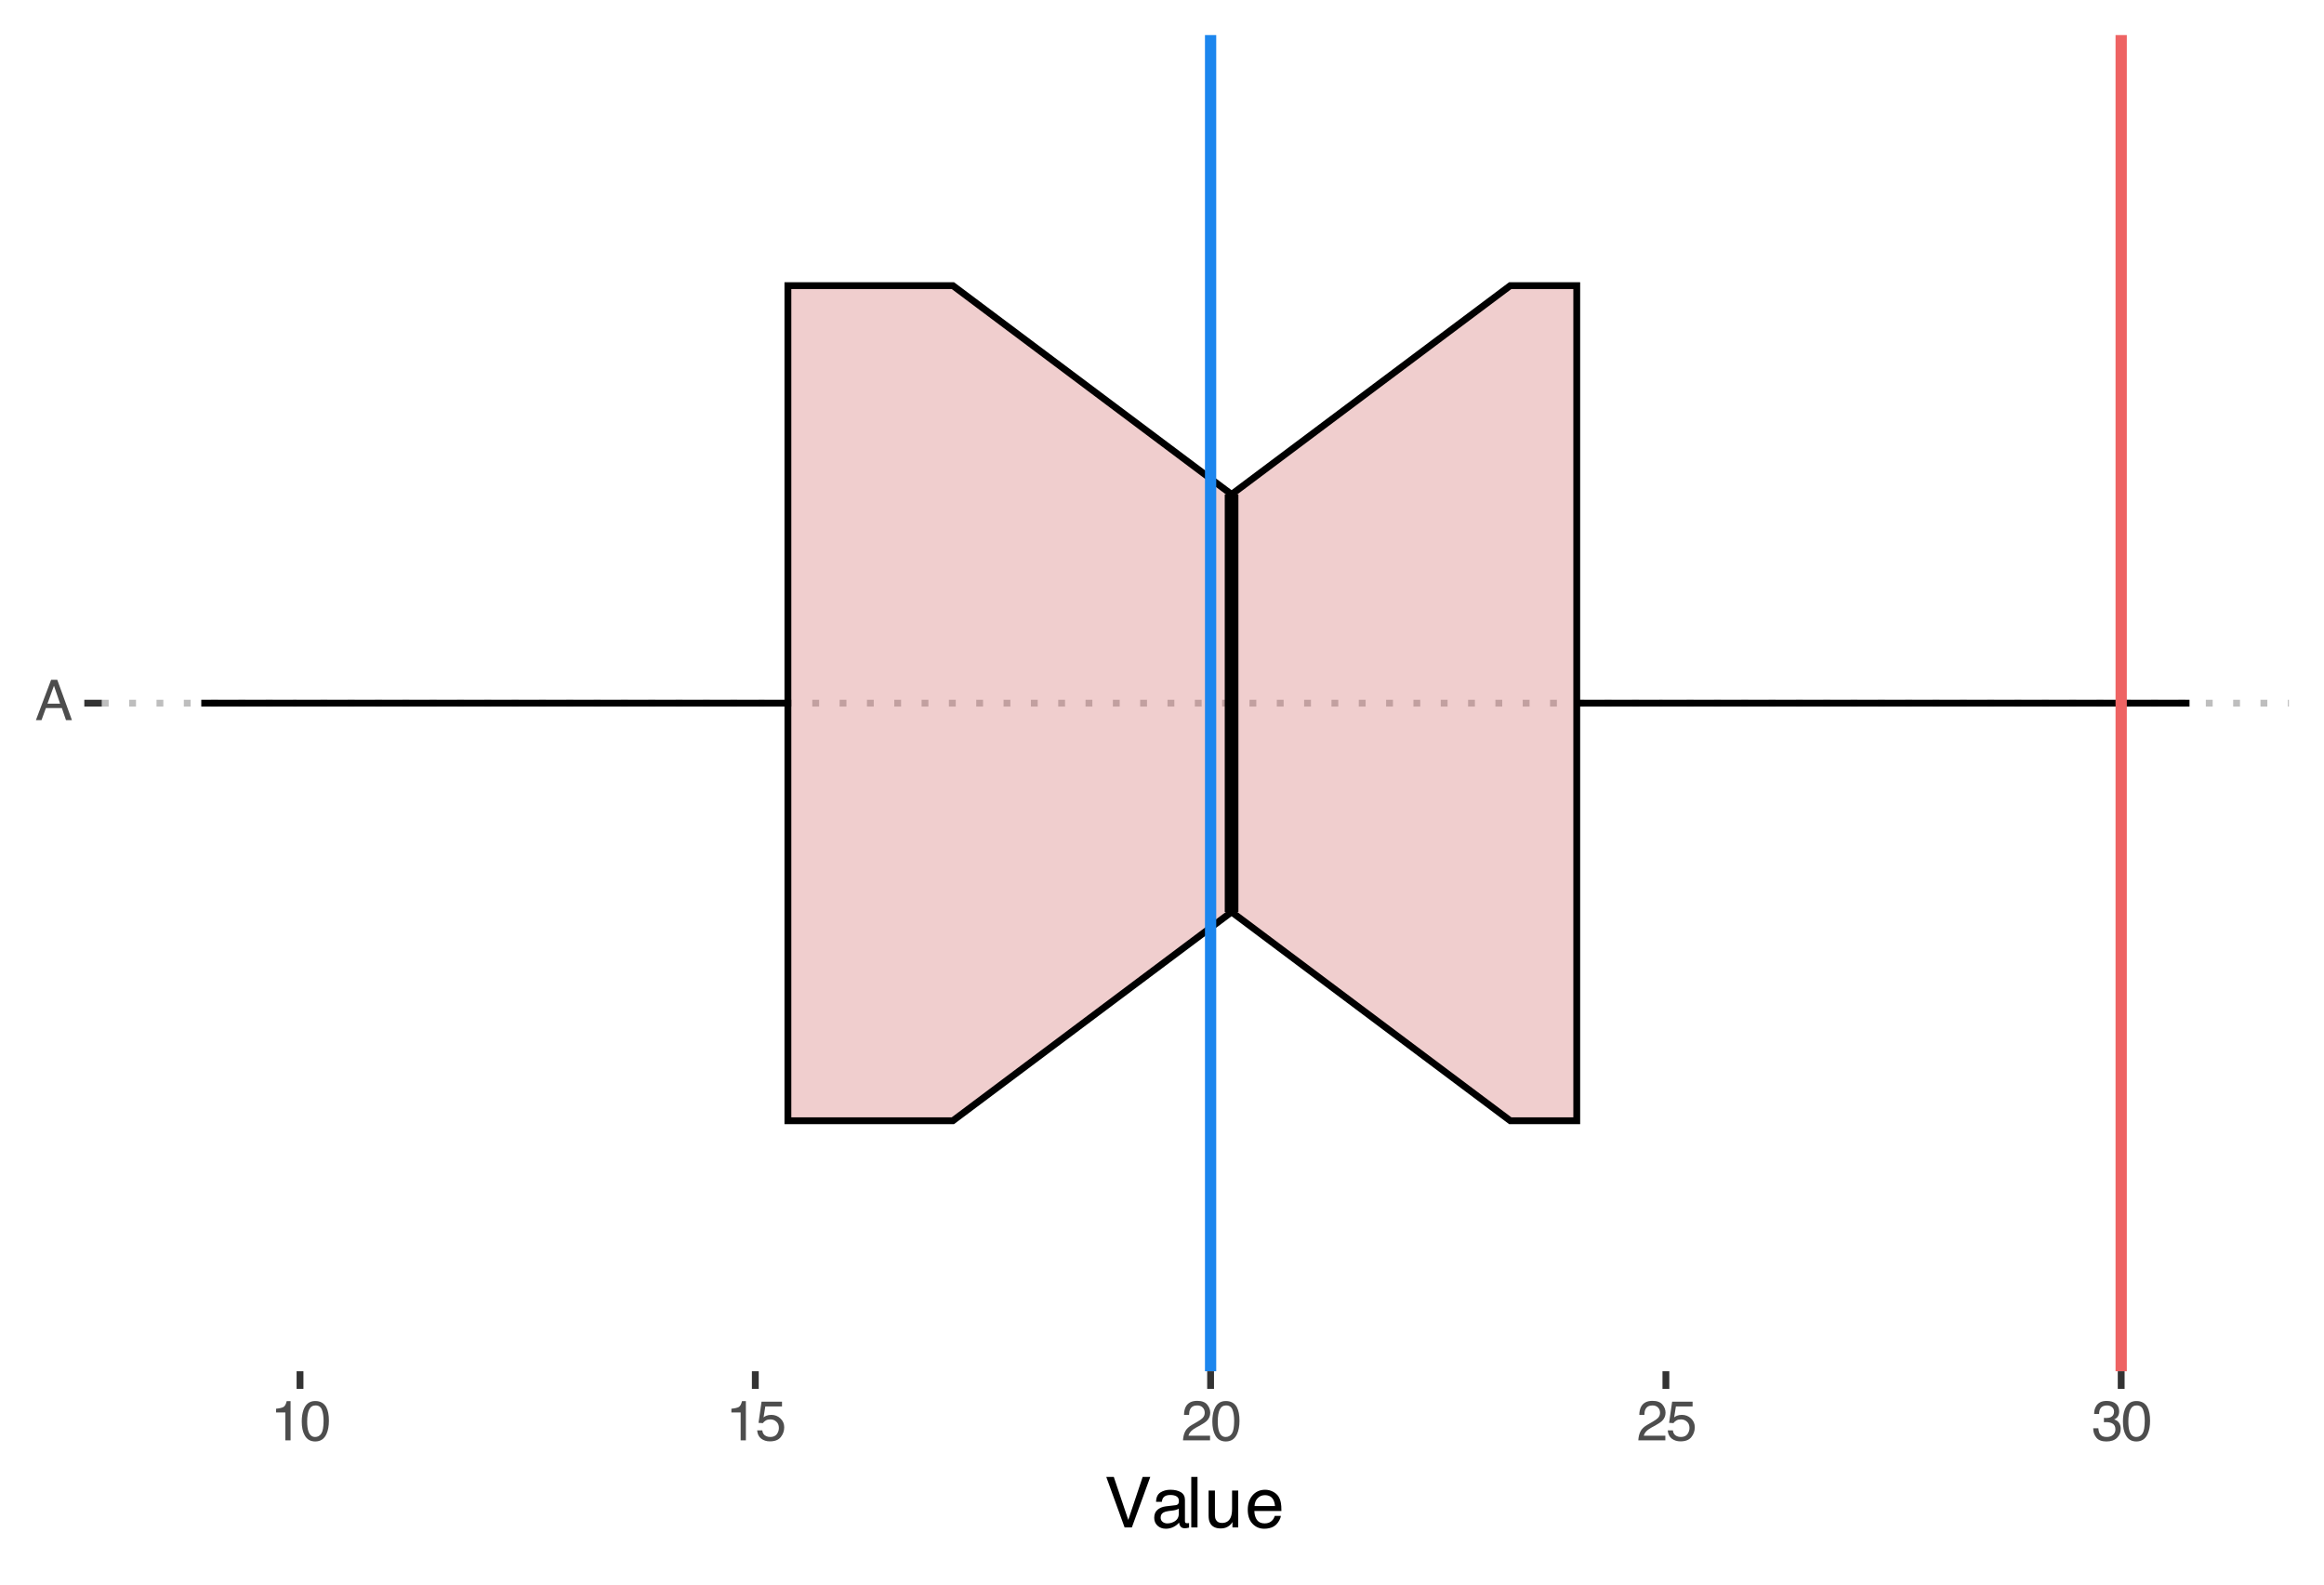
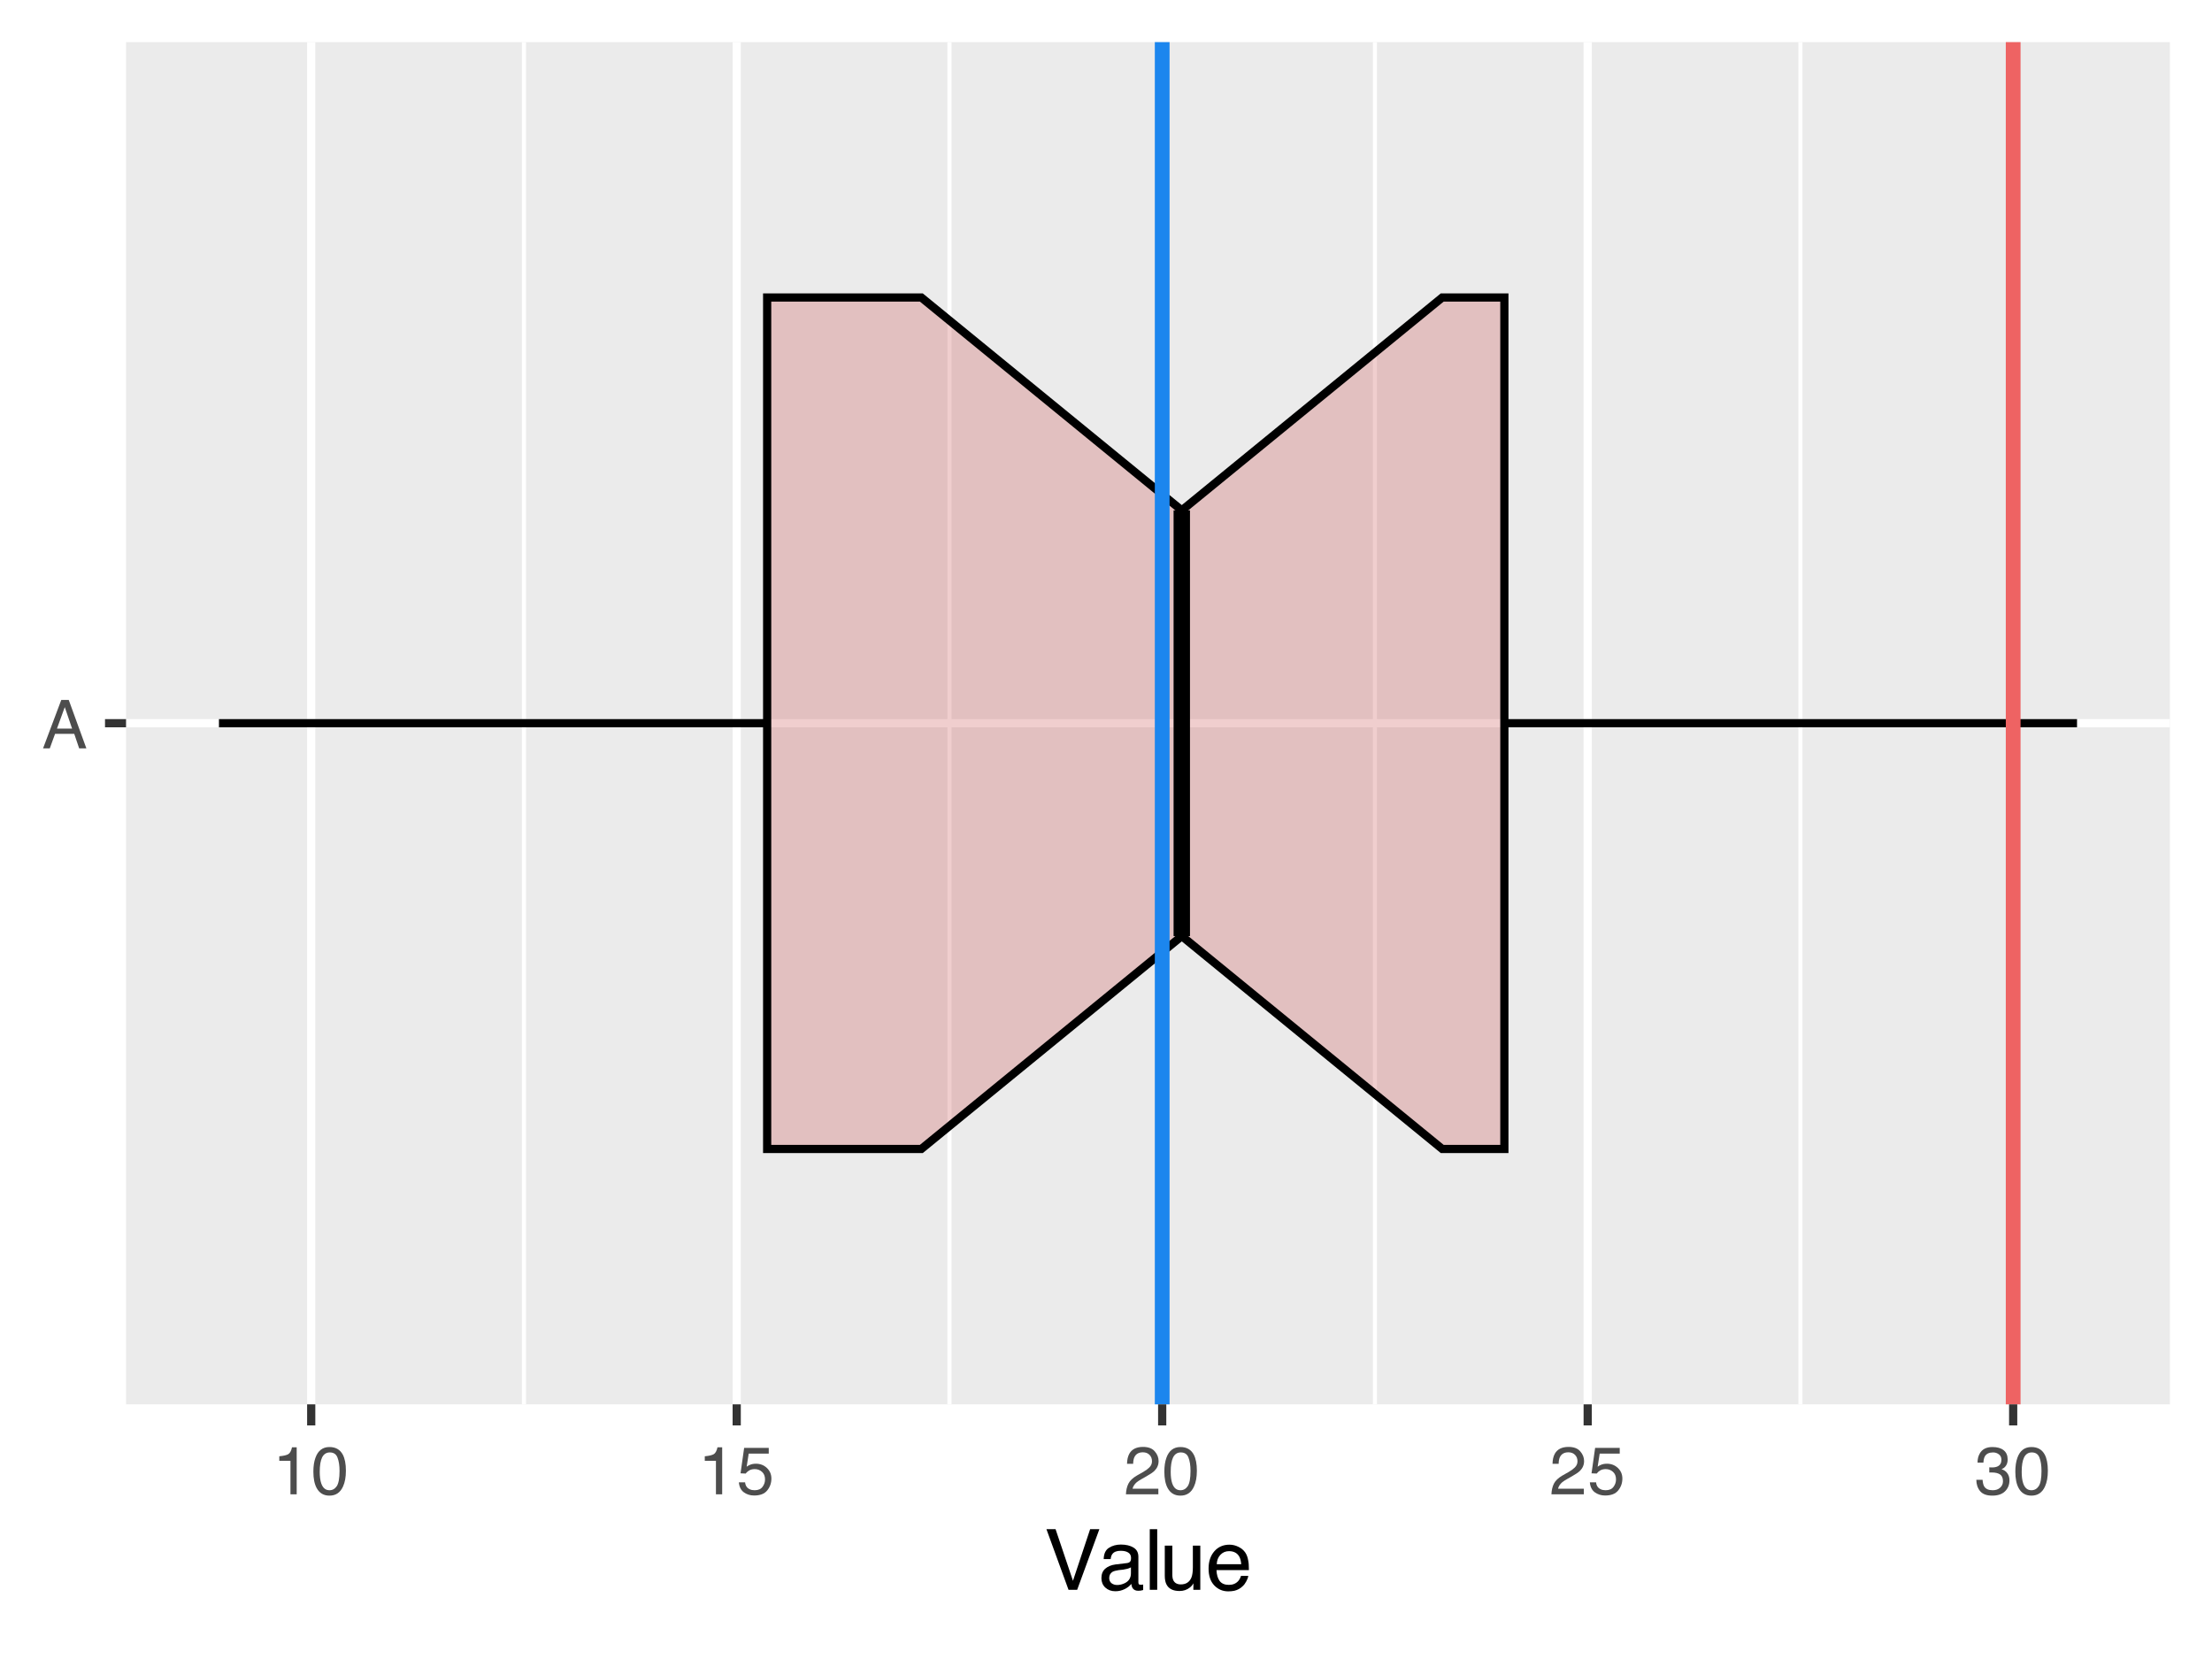
- <svg xmlns="http://www.w3.org/2000/svg" xmlns:xlink="http://www.w3.org/1999/xlink" width="396pt" height="270pt" viewBox="0 0 396 270">
+ <svg xmlns="http://www.w3.org/2000/svg" xmlns:xlink="http://www.w3.org/1999/xlink" width="288pt" height="216pt" viewBox="0 0 288 216">
  <defs>
    <g>
      <g id="glyph-0-0">
-         <path d="M 0.312 0 L 0.312 -6.875 L 5.766 -6.875 L 5.766 0 Z M 4.906 -0.859 L 4.906 -6.016 L 1.172 -6.016 L 1.172 -0.859 Z M 4.906 -0.859 " />
+         <path d="M 0.281 0 L 0.281 -6.312 L 5.297 -6.312 L 5.297 0 Z M 4.5 -0.797 L 4.5 -5.516 L 1.078 -5.516 L 1.078 -0.797 Z M 4.5 -0.797 " />
      </g>
      <g id="glyph-0-1">
-         <path d="M 4.266 -2.812 L 3.219 -5.859 L 2.109 -2.812 Z M 2.734 -6.875 L 3.781 -6.875 L 6.281 0 L 5.266 0 L 4.562 -2.062 L 1.844 -2.062 L 1.094 0 L 0.141 0 Z M 2.734 -6.875 " />
+         <path d="M 3.906 -2.578 L 2.953 -5.375 L 1.938 -2.578 Z M 2.5 -6.312 L 3.469 -6.312 L 5.766 0 L 4.828 0 L 4.188 -1.891 L 1.688 -1.891 L 1 0 L 0.125 0 Z M 2.5 -6.312 " />
      </g>
      <g id="glyph-0-2">
-         <path d="M 0.922 -4.75 L 0.922 -5.391 C 1.523 -5.453 1.945 -5.551 2.188 -5.688 C 2.426 -5.832 2.609 -6.164 2.734 -6.688 L 3.391 -6.688 L 3.391 0 L 2.5 0 L 2.5 -4.75 Z M 0.922 -4.75 " />
+         <path d="M 0.844 -4.359 L 0.844 -4.953 C 1.395 -5.004 1.781 -5.094 2 -5.219 C 2.227 -5.344 2.395 -5.645 2.5 -6.125 L 3.109 -6.125 L 3.109 0 L 2.297 0 L 2.297 -4.359 Z M 0.844 -4.359 " />
      </g>
      <g id="glyph-0-3">
-         <path d="M 2.594 -6.703 C 3.457 -6.703 4.086 -6.348 4.484 -5.641 C 4.773 -5.086 4.922 -4.328 4.922 -3.359 C 4.922 -2.453 4.785 -1.695 4.516 -1.094 C 4.129 -0.238 3.488 0.188 2.594 0.188 C 1.781 0.188 1.18 -0.16 0.797 -0.859 C 0.461 -1.453 0.297 -2.238 0.297 -3.219 C 0.297 -3.977 0.395 -4.633 0.594 -5.188 C 0.957 -6.195 1.625 -6.703 2.594 -6.703 Z M 2.578 -0.578 C 3.016 -0.578 3.363 -0.77 3.625 -1.156 C 3.883 -1.551 4.016 -2.273 4.016 -3.328 C 4.016 -4.086 3.922 -4.711 3.734 -5.203 C 3.547 -5.703 3.18 -5.953 2.641 -5.953 C 2.148 -5.953 1.789 -5.719 1.562 -5.25 C 1.332 -4.781 1.219 -4.094 1.219 -3.188 C 1.219 -2.5 1.289 -1.945 1.438 -1.531 C 1.656 -0.895 2.035 -0.578 2.578 -0.578 Z M 2.578 -0.578 " />
+         <path d="M 2.375 -6.156 C 3.176 -6.156 3.754 -5.828 4.109 -5.172 C 4.379 -4.66 4.516 -3.961 4.516 -3.078 C 4.516 -2.242 4.391 -1.555 4.141 -1.016 C 3.785 -0.223 3.195 0.172 2.375 0.172 C 1.633 0.172 1.082 -0.148 0.719 -0.797 C 0.426 -1.328 0.281 -2.047 0.281 -2.953 C 0.281 -3.648 0.367 -4.25 0.547 -4.75 C 0.879 -5.688 1.488 -6.156 2.375 -6.156 Z M 2.375 -0.531 C 2.77 -0.531 3.086 -0.707 3.328 -1.062 C 3.566 -1.426 3.688 -2.086 3.688 -3.047 C 3.688 -3.754 3.598 -4.332 3.422 -4.781 C 3.254 -5.227 2.922 -5.453 2.422 -5.453 C 1.973 -5.453 1.641 -5.238 1.422 -4.812 C 1.211 -4.383 1.109 -3.754 1.109 -2.922 C 1.109 -2.297 1.176 -1.789 1.312 -1.406 C 1.52 -0.82 1.875 -0.531 2.375 -0.531 Z M 2.375 -0.531 " />
      </g>
      <g id="glyph-0-4">
-         <path d="M 1.188 -1.703 C 1.238 -1.223 1.461 -0.895 1.859 -0.719 C 2.055 -0.625 2.285 -0.578 2.547 -0.578 C 3.047 -0.578 3.414 -0.734 3.656 -1.047 C 3.895 -1.367 4.016 -1.723 4.016 -2.109 C 4.016 -2.578 3.867 -2.938 3.578 -3.188 C 3.297 -3.445 2.957 -3.578 2.562 -3.578 C 2.27 -3.578 2.02 -3.52 1.812 -3.406 C 1.602 -3.289 1.426 -3.133 1.281 -2.938 L 0.547 -2.984 L 1.062 -6.594 L 4.547 -6.594 L 4.547 -5.781 L 1.703 -5.781 L 1.406 -3.922 C 1.562 -4.035 1.711 -4.125 1.859 -4.188 C 2.109 -4.289 2.395 -4.344 2.719 -4.344 C 3.332 -4.344 3.852 -4.141 4.281 -3.734 C 4.707 -3.336 4.922 -2.836 4.922 -2.234 C 4.922 -1.598 4.723 -1.035 4.328 -0.547 C 3.941 -0.066 3.32 0.172 2.469 0.172 C 1.914 0.172 1.43 0.02 1.016 -0.281 C 0.598 -0.594 0.363 -1.066 0.312 -1.703 Z M 1.188 -1.703 " />
+         <path d="M 1.094 -1.562 C 1.133 -1.125 1.336 -0.82 1.703 -0.656 C 1.879 -0.57 2.094 -0.531 2.344 -0.531 C 2.801 -0.531 3.141 -0.676 3.359 -0.969 C 3.578 -1.258 3.688 -1.582 3.688 -1.938 C 3.688 -2.363 3.555 -2.691 3.297 -2.922 C 3.035 -3.16 2.719 -3.281 2.344 -3.281 C 2.082 -3.281 1.852 -3.227 1.656 -3.125 C 1.469 -3.02 1.305 -2.879 1.172 -2.703 L 0.5 -2.734 L 0.969 -6.047 L 4.172 -6.047 L 4.172 -5.297 L 1.562 -5.297 L 1.297 -3.594 C 1.43 -3.695 1.566 -3.773 1.703 -3.828 C 1.93 -3.93 2.195 -3.984 2.5 -3.984 C 3.062 -3.984 3.535 -3.801 3.922 -3.438 C 4.316 -3.07 4.516 -2.609 4.516 -2.047 C 4.516 -1.461 4.332 -0.945 3.969 -0.5 C 3.613 -0.062 3.047 0.156 2.266 0.156 C 1.754 0.156 1.305 0.012 0.922 -0.266 C 0.547 -0.547 0.332 -0.977 0.281 -1.562 Z M 1.094 -1.562 " />
      </g>
      <g id="glyph-0-5">
-         <path d="M 0.297 0 C 0.328 -0.57 0.445 -1.07 0.656 -1.5 C 0.863 -1.938 1.27 -2.328 1.875 -2.672 L 2.766 -3.188 C 3.172 -3.426 3.457 -3.629 3.625 -3.797 C 3.875 -4.055 4 -4.352 4 -4.688 C 4 -5.07 3.879 -5.379 3.641 -5.609 C 3.41 -5.836 3.102 -5.953 2.719 -5.953 C 2.133 -5.953 1.734 -5.734 1.516 -5.297 C 1.398 -5.066 1.336 -4.742 1.328 -4.328 L 0.469 -4.328 C 0.477 -4.91 0.582 -5.383 0.781 -5.75 C 1.145 -6.406 1.789 -6.734 2.719 -6.734 C 3.488 -6.734 4.051 -6.523 4.406 -6.109 C 4.758 -5.691 4.938 -5.227 4.938 -4.719 C 4.938 -4.188 4.75 -3.727 4.375 -3.344 C 4.156 -3.125 3.758 -2.852 3.188 -2.531 L 2.547 -2.188 C 2.242 -2.02 2.004 -1.859 1.828 -1.703 C 1.516 -1.43 1.316 -1.129 1.234 -0.797 L 4.906 -0.797 L 4.906 0 Z M 0.297 0 " />
+         <path d="M 0.281 0 C 0.301 -0.531 0.406 -0.988 0.594 -1.375 C 0.789 -1.77 1.164 -2.129 1.719 -2.453 L 2.547 -2.922 C 2.91 -3.141 3.164 -3.328 3.312 -3.484 C 3.551 -3.711 3.672 -3.984 3.672 -4.297 C 3.672 -4.648 3.562 -4.93 3.344 -5.141 C 3.133 -5.359 2.848 -5.469 2.484 -5.469 C 1.961 -5.469 1.598 -5.266 1.391 -4.859 C 1.285 -4.648 1.227 -4.352 1.219 -3.969 L 0.422 -3.969 C 0.43 -4.5 0.531 -4.938 0.719 -5.281 C 1.051 -5.875 1.645 -6.172 2.5 -6.172 C 3.195 -6.172 3.707 -5.977 4.031 -5.594 C 4.363 -5.219 4.531 -4.797 4.531 -4.328 C 4.531 -3.836 4.352 -3.414 4 -3.062 C 3.801 -2.863 3.441 -2.617 2.922 -2.328 L 2.344 -2 C 2.062 -1.844 1.836 -1.695 1.672 -1.562 C 1.391 -1.312 1.211 -1.035 1.141 -0.734 L 4.5 -0.734 L 4.5 0 Z M 0.281 0 " />
      </g>
      <g id="glyph-0-6">
-         <path d="M 2.484 0.188 C 1.691 0.188 1.117 -0.031 0.766 -0.469 C 0.41 -0.906 0.234 -1.438 0.234 -2.062 L 1.109 -2.062 C 1.148 -1.625 1.234 -1.305 1.359 -1.109 C 1.578 -0.754 1.969 -0.578 2.531 -0.578 C 2.977 -0.578 3.336 -0.695 3.609 -0.938 C 3.879 -1.176 4.016 -1.484 4.016 -1.859 C 4.016 -2.316 3.867 -2.641 3.578 -2.828 C 3.297 -3.016 2.906 -3.109 2.406 -3.109 C 2.352 -3.109 2.297 -3.102 2.234 -3.094 C 2.18 -3.094 2.125 -3.094 2.062 -3.094 L 2.062 -3.844 C 2.145 -3.832 2.219 -3.82 2.281 -3.812 C 2.344 -3.812 2.406 -3.812 2.469 -3.812 C 2.789 -3.812 3.051 -3.863 3.25 -3.969 C 3.602 -4.145 3.781 -4.457 3.781 -4.906 C 3.781 -5.238 3.66 -5.492 3.422 -5.672 C 3.191 -5.859 2.914 -5.953 2.594 -5.953 C 2.031 -5.953 1.645 -5.766 1.438 -5.391 C 1.312 -5.18 1.242 -4.883 1.234 -4.5 L 0.391 -4.5 C 0.391 -5 0.492 -5.426 0.703 -5.781 C 1.047 -6.406 1.648 -6.719 2.516 -6.719 C 3.191 -6.719 3.719 -6.562 4.094 -6.25 C 4.469 -5.945 4.656 -5.508 4.656 -4.938 C 4.656 -4.52 4.547 -4.188 4.328 -3.938 C 4.191 -3.781 4.016 -3.656 3.797 -3.562 C 4.148 -3.469 4.426 -3.281 4.625 -3 C 4.82 -2.719 4.922 -2.379 4.922 -1.984 C 4.922 -1.348 4.707 -0.828 4.281 -0.422 C 3.863 -0.016 3.266 0.188 2.484 0.188 Z M 2.484 0.188 " />
+         <path d="M 2.281 0.172 C 1.551 0.172 1.02 -0.023 0.688 -0.422 C 0.363 -0.828 0.203 -1.316 0.203 -1.891 L 1.016 -1.891 C 1.047 -1.492 1.117 -1.203 1.234 -1.016 C 1.441 -0.691 1.805 -0.531 2.328 -0.531 C 2.734 -0.531 3.055 -0.641 3.297 -0.859 C 3.547 -1.078 3.672 -1.359 3.672 -1.703 C 3.672 -2.129 3.539 -2.426 3.281 -2.594 C 3.031 -2.758 2.672 -2.844 2.203 -2.844 C 2.148 -2.844 2.098 -2.844 2.047 -2.844 C 1.992 -2.844 1.941 -2.844 1.891 -2.844 L 1.891 -3.516 C 1.973 -3.516 2.039 -3.508 2.094 -3.5 C 2.145 -3.5 2.203 -3.5 2.266 -3.5 C 2.555 -3.5 2.797 -3.547 2.984 -3.641 C 3.305 -3.797 3.469 -4.082 3.469 -4.5 C 3.469 -4.801 3.359 -5.035 3.141 -5.203 C 2.922 -5.367 2.672 -5.453 2.391 -5.453 C 1.867 -5.453 1.508 -5.281 1.312 -4.938 C 1.207 -4.75 1.145 -4.477 1.125 -4.125 L 0.359 -4.125 C 0.359 -4.582 0.453 -4.973 0.641 -5.297 C 0.953 -5.867 1.504 -6.156 2.297 -6.156 C 2.93 -6.156 3.422 -6.016 3.766 -5.734 C 4.109 -5.461 4.281 -5.062 4.281 -4.531 C 4.281 -4.145 4.176 -3.836 3.969 -3.609 C 3.844 -3.461 3.68 -3.348 3.484 -3.266 C 3.805 -3.172 4.055 -3 4.234 -2.75 C 4.422 -2.5 4.516 -2.191 4.516 -1.828 C 4.516 -1.234 4.316 -0.75 3.922 -0.375 C 3.535 -0.008 2.988 0.172 2.281 0.172 Z M 2.281 0.172 " />
      </g>
      <g id="glyph-1-0">
-         <path d="M 0.391 0 L 0.391 -8.609 L 7.219 -8.609 L 7.219 0 Z M 6.141 -1.078 L 6.141 -7.531 L 1.469 -7.531 L 1.469 -1.078 Z M 6.141 -1.078 " />
+         <path d="M 0.359 0 L 0.359 -7.891 L 6.625 -7.891 L 6.625 0 Z M 5.625 -0.984 L 5.625 -6.906 L 1.344 -6.906 L 1.344 -0.984 Z M 5.625 -0.984 " />
      </g>
      <g id="glyph-1-1">
-         <path d="M 1.594 -8.609 L 4.062 -1.281 L 6.516 -8.609 L 7.812 -8.609 L 4.672 0 L 3.438 0 L 0.312 -8.609 Z M 1.594 -8.609 " />
+         <path d="M 1.469 -7.891 L 3.734 -1.172 L 5.969 -7.891 L 7.172 -7.891 L 4.281 0 L 3.156 0 L 0.281 -7.891 Z M 1.469 -7.891 " />
      </g>
      <g id="glyph-1-2">
-         <path d="M 1.578 -1.672 C 1.578 -1.367 1.688 -1.129 1.906 -0.953 C 2.133 -0.773 2.398 -0.688 2.703 -0.688 C 3.078 -0.688 3.438 -0.77 3.781 -0.938 C 4.375 -1.227 4.672 -1.695 4.672 -2.344 L 4.672 -3.188 C 4.535 -3.113 4.363 -3.047 4.156 -2.984 C 3.957 -2.93 3.758 -2.895 3.562 -2.875 L 2.938 -2.797 C 2.551 -2.742 2.258 -2.66 2.062 -2.547 C 1.738 -2.367 1.578 -2.078 1.578 -1.672 Z M 4.141 -3.797 C 4.379 -3.828 4.539 -3.93 4.625 -4.109 C 4.664 -4.203 4.688 -4.336 4.688 -4.516 C 4.688 -4.867 4.555 -5.125 4.297 -5.281 C 4.047 -5.445 3.688 -5.531 3.219 -5.531 C 2.664 -5.531 2.273 -5.383 2.047 -5.094 C 1.91 -4.926 1.82 -4.68 1.781 -4.359 L 0.797 -4.359 C 0.816 -5.129 1.066 -5.664 1.547 -5.969 C 2.035 -6.27 2.598 -6.422 3.234 -6.422 C 3.973 -6.422 4.57 -6.281 5.031 -6 C 5.488 -5.719 5.719 -5.281 5.719 -4.688 L 5.719 -1.078 C 5.719 -0.973 5.738 -0.883 5.781 -0.812 C 5.832 -0.75 5.93 -0.719 6.078 -0.719 C 6.117 -0.719 6.164 -0.719 6.219 -0.719 C 6.281 -0.727 6.348 -0.738 6.422 -0.75 L 6.422 0.031 C 6.254 0.07 6.125 0.098 6.031 0.109 C 5.945 0.129 5.832 0.141 5.688 0.141 C 5.32 0.141 5.062 0.008 4.906 -0.25 C 4.812 -0.383 4.75 -0.578 4.719 -0.828 C 4.5 -0.547 4.188 -0.301 3.781 -0.094 C 3.383 0.113 2.945 0.219 2.469 0.219 C 1.883 0.219 1.406 0.039 1.031 -0.312 C 0.664 -0.664 0.484 -1.109 0.484 -1.641 C 0.484 -2.223 0.664 -2.676 1.031 -3 C 1.395 -3.32 1.867 -3.52 2.453 -3.594 Z M 3.266 -6.422 Z M 3.266 -6.422 " />
+         <path d="M 1.453 -1.531 C 1.453 -1.25 1.551 -1.023 1.75 -0.859 C 1.957 -0.703 2.203 -0.625 2.484 -0.625 C 2.816 -0.625 3.145 -0.703 3.469 -0.859 C 4.008 -1.117 4.281 -1.551 4.281 -2.156 L 4.281 -2.922 C 4.156 -2.848 4 -2.785 3.812 -2.734 C 3.633 -2.691 3.453 -2.656 3.266 -2.625 L 2.688 -2.562 C 2.332 -2.508 2.066 -2.438 1.891 -2.344 C 1.598 -2.164 1.453 -1.895 1.453 -1.531 Z M 3.797 -3.484 C 4.016 -3.516 4.16 -3.609 4.234 -3.766 C 4.273 -3.848 4.297 -3.973 4.297 -4.141 C 4.297 -4.461 4.176 -4.695 3.938 -4.844 C 3.707 -5 3.375 -5.078 2.938 -5.078 C 2.438 -5.078 2.082 -4.941 1.875 -4.672 C 1.75 -4.516 1.672 -4.289 1.641 -4 L 0.734 -4 C 0.754 -4.707 0.984 -5.195 1.422 -5.469 C 1.867 -5.75 2.383 -5.891 2.969 -5.891 C 3.645 -5.891 4.191 -5.758 4.609 -5.5 C 5.035 -5.25 5.25 -4.848 5.25 -4.297 L 5.25 -0.984 C 5.25 -0.891 5.266 -0.812 5.297 -0.75 C 5.336 -0.688 5.426 -0.656 5.562 -0.656 C 5.602 -0.656 5.648 -0.656 5.703 -0.656 C 5.766 -0.664 5.82 -0.676 5.875 -0.688 L 5.875 0.031 C 5.727 0.07 5.613 0.098 5.531 0.109 C 5.457 0.117 5.352 0.125 5.219 0.125 C 4.883 0.125 4.641 0.004 4.484 -0.234 C 4.41 -0.359 4.359 -0.535 4.328 -0.766 C 4.129 -0.504 3.844 -0.281 3.469 -0.094 C 3.102 0.09 2.695 0.188 2.25 0.188 C 1.719 0.188 1.281 0.023 0.938 -0.297 C 0.602 -0.617 0.438 -1.023 0.438 -1.516 C 0.438 -2.047 0.602 -2.457 0.938 -2.75 C 1.27 -3.039 1.707 -3.223 2.25 -3.297 Z M 2.984 -5.891 Z M 2.984 -5.891 " />
      </g>
      <g id="glyph-1-3">
-         <path d="M 0.797 -8.609 L 1.859 -8.609 L 1.859 0 L 0.797 0 Z M 0.797 -8.609 " />
+         <path d="M 0.734 -7.891 L 1.703 -7.891 L 1.703 0 L 0.734 0 Z M 0.734 -7.891 " />
      </g>
      <g id="glyph-1-4">
-         <path d="M 1.828 -6.281 L 1.828 -2.109 C 1.828 -1.785 1.879 -1.523 1.984 -1.328 C 2.172 -0.953 2.52 -0.766 3.031 -0.766 C 3.758 -0.766 4.258 -1.094 4.531 -1.75 C 4.676 -2.102 4.75 -2.582 4.75 -3.188 L 4.75 -6.281 L 5.797 -6.281 L 5.797 0 L 4.812 0 L 4.812 -0.922 C 4.676 -0.68 4.508 -0.484 4.312 -0.328 C 3.906 0.004 3.414 0.172 2.844 0.172 C 1.945 0.172 1.336 -0.129 1.016 -0.734 C 0.836 -1.047 0.75 -1.473 0.75 -2.016 L 0.75 -6.281 Z M 3.281 -6.422 Z M 3.281 -6.422 " />
+         <path d="M 1.672 -5.75 L 1.672 -1.938 C 1.672 -1.645 1.719 -1.406 1.812 -1.219 C 1.988 -0.875 2.312 -0.703 2.781 -0.703 C 3.445 -0.703 3.906 -1 4.156 -1.594 C 4.281 -1.914 4.344 -2.359 4.344 -2.922 L 4.344 -5.75 L 5.312 -5.75 L 5.312 0 L 4.406 0 L 4.422 -0.844 C 4.297 -0.625 4.141 -0.441 3.953 -0.297 C 3.578 0.004 3.129 0.156 2.609 0.156 C 1.785 0.156 1.223 -0.117 0.922 -0.672 C 0.766 -0.961 0.688 -1.352 0.688 -1.844 L 0.688 -5.75 Z M 3 -5.891 Z M 3 -5.891 " />
      </g>
      <g id="glyph-1-5">
-         <path d="M 3.391 -6.422 C 3.836 -6.422 4.27 -6.316 4.688 -6.109 C 5.102 -5.898 5.422 -5.629 5.641 -5.297 C 5.848 -4.973 5.988 -4.602 6.062 -4.188 C 6.125 -3.895 6.156 -3.43 6.156 -2.797 L 1.547 -2.797 C 1.566 -2.16 1.719 -1.648 2 -1.266 C 2.281 -0.879 2.719 -0.688 3.312 -0.688 C 3.863 -0.688 4.301 -0.867 4.625 -1.234 C 4.812 -1.441 4.945 -1.688 5.031 -1.969 L 6.062 -1.969 C 6.039 -1.738 5.953 -1.484 5.797 -1.203 C 5.641 -0.922 5.469 -0.688 5.281 -0.5 C 4.957 -0.188 4.555 0.02 4.078 0.125 C 3.828 0.188 3.539 0.219 3.219 0.219 C 2.438 0.219 1.773 -0.062 1.234 -0.625 C 0.691 -1.195 0.422 -1.992 0.422 -3.016 C 0.422 -4.023 0.691 -4.844 1.234 -5.469 C 1.785 -6.102 2.504 -6.422 3.391 -6.422 Z M 5.062 -3.641 C 5.02 -4.098 4.922 -4.461 4.766 -4.734 C 4.484 -5.242 4.004 -5.5 3.328 -5.5 C 2.836 -5.5 2.426 -5.32 2.094 -4.969 C 1.77 -4.625 1.598 -4.18 1.578 -3.641 Z M 3.281 -6.422 Z M 3.281 -6.422 " />
+         <path d="M 3.109 -5.875 C 3.516 -5.875 3.906 -5.781 4.281 -5.594 C 4.664 -5.406 4.961 -5.156 5.172 -4.844 C 5.359 -4.562 5.484 -4.223 5.547 -3.828 C 5.609 -3.566 5.641 -3.145 5.641 -2.562 L 1.422 -2.562 C 1.441 -1.977 1.578 -1.508 1.828 -1.156 C 2.086 -0.812 2.488 -0.641 3.031 -0.641 C 3.539 -0.641 3.945 -0.805 4.25 -1.141 C 4.414 -1.328 4.535 -1.551 4.609 -1.812 L 5.562 -1.812 C 5.531 -1.594 5.441 -1.352 5.297 -1.094 C 5.16 -0.832 5.004 -0.625 4.828 -0.469 C 4.535 -0.176 4.176 0.02 3.75 0.125 C 3.508 0.176 3.242 0.203 2.953 0.203 C 2.234 0.203 1.625 -0.055 1.125 -0.578 C 0.633 -1.098 0.391 -1.828 0.391 -2.766 C 0.391 -3.691 0.641 -4.441 1.141 -5.016 C 1.641 -5.586 2.297 -5.875 3.109 -5.875 Z M 4.641 -3.328 C 4.609 -3.754 4.52 -4.094 4.375 -4.344 C 4.102 -4.801 3.66 -5.031 3.047 -5.031 C 2.598 -5.031 2.223 -4.867 1.922 -4.547 C 1.629 -4.234 1.473 -3.828 1.453 -3.328 Z M 3.016 -5.891 Z M 3.016 -5.891 " />
      </g>
    </g>
    <clipPath id="clip-0">
-       <path clip-rule="nonzero" d="M 17.355 5.977 L 390.02 5.977 L 390.02 233.652 L 17.355 233.652 Z M 17.355 5.977 " />
+       <path clip-rule="nonzero" d="M 16.41 5.48 L 282.52 5.48 L 282.52 182.852 L 16.41 182.852 Z M 16.41 5.48 " />
    </clipPath>
    <clipPath id="clip-1">
-       <path clip-rule="nonzero" d="M 89 5.977 L 91 5.977 L 91 233.652 L 89 233.652 Z M 89 5.977 " />
+       <path clip-rule="nonzero" d="M 67 5.48 L 69 5.48 L 69 182.852 L 67 182.852 Z M 67 5.48 " />
    </clipPath>
    <clipPath id="clip-2">
-       <path clip-rule="nonzero" d="M 167 5.977 L 168 5.977 L 168 233.652 L 167 233.652 Z M 167 5.977 " />
+       <path clip-rule="nonzero" d="M 123 5.48 L 124 5.48 L 124 182.852 L 123 182.852 Z M 123 5.48 " />
    </clipPath>
    <clipPath id="clip-3">
-       <path clip-rule="nonzero" d="M 244 5.977 L 246 5.977 L 246 233.652 L 244 233.652 Z M 244 5.977 " />
+       <path clip-rule="nonzero" d="M 178 5.48 L 180 5.48 L 180 182.852 L 178 182.852 Z M 178 5.48 " />
    </clipPath>
    <clipPath id="clip-4">
-       <path clip-rule="nonzero" d="M 322 5.977 L 323 5.977 L 323 233.652 L 322 233.652 Z M 322 5.977 " />
+       <path clip-rule="nonzero" d="M 234 5.48 L 235 5.48 L 235 182.852 L 234 182.852 Z M 234 5.48 " />
    </clipPath>
    <clipPath id="clip-5">
-       <path clip-rule="nonzero" d="M 17.355 119 L 390.02 119 L 390.02 121 L 17.355 121 Z M 17.355 119 " />
+       <path clip-rule="nonzero" d="M 16.41 93 L 282.52 93 L 282.52 95 L 16.41 95 Z M 16.41 93 " />
    </clipPath>
    <clipPath id="clip-6">
-       <path clip-rule="nonzero" d="M 50 5.977 L 52 5.977 L 52 233.652 L 50 233.652 Z M 50 5.977 " />
+       <path clip-rule="nonzero" d="M 39 5.48 L 42 5.48 L 42 182.852 L 39 182.852 Z M 39 5.48 " />
    </clipPath>
    <clipPath id="clip-7">
-       <path clip-rule="nonzero" d="M 128 5.977 L 130 5.977 L 130 233.652 L 128 233.652 Z M 128 5.977 " />
+       <path clip-rule="nonzero" d="M 95 5.48 L 97 5.48 L 97 182.852 L 95 182.852 Z M 95 5.48 " />
    </clipPath>
    <clipPath id="clip-8">
-       <path clip-rule="nonzero" d="M 205 5.977 L 207 5.977 L 207 233.652 L 205 233.652 Z M 205 5.977 " />
+       <path clip-rule="nonzero" d="M 150 5.48 L 152 5.48 L 152 182.852 L 150 182.852 Z M 150 5.48 " />
    </clipPath>
    <clipPath id="clip-9">
-       <path clip-rule="nonzero" d="M 283 5.977 L 285 5.977 L 285 233.652 L 283 233.652 Z M 283 5.977 " />
+       <path clip-rule="nonzero" d="M 206 5.48 L 208 5.48 L 208 182.852 L 206 182.852 Z M 206 5.48 " />
    </clipPath>
    <clipPath id="clip-10">
-       <path clip-rule="nonzero" d="M 360 5.977 L 363 5.977 L 363 233.652 L 360 233.652 Z M 360 5.977 " />
+       <path clip-rule="nonzero" d="M 261 5.48 L 263 5.48 L 263 182.852 L 261 182.852 Z M 261 5.48 " />
    </clipPath>
    <clipPath id="clip-11">
-       <path clip-rule="nonzero" d="M 205 5.977 L 208 5.977 L 208 233.652 L 205 233.652 Z M 205 5.977 " />
+       <path clip-rule="nonzero" d="M 150 5.48 L 153 5.48 L 153 182.852 L 150 182.852 Z M 150 5.48 " />
    </clipPath>
    <clipPath id="clip-12">
-       <path clip-rule="nonzero" d="M 360 5.977 L 363 5.977 L 363 233.652 L 360 233.652 Z M 360 5.977 " />
+       <path clip-rule="nonzero" d="M 261 5.48 L 264 5.48 L 264 182.852 L 261 182.852 Z M 261 5.48 " />
    </clipPath>
  </defs>
-   <rect x="-39.6" y="-27" width="475.2" height="324" fill="rgb(100%, 100%, 100%)" fill-opacity="1" />
-   <rect x="-39.6" y="-27" width="475.2" height="324" fill="rgb(100%, 100%, 100%)" fill-opacity="1" />
-   <path fill="none" stroke-width="1.164" stroke-linecap="round" stroke-linejoin="round" stroke="rgb(100%, 100%, 100%)" stroke-opacity="1" stroke-miterlimit="10" d="M 0 270 L 396 270 L 396 0 L 0 0 Z M 0 270 " />
+   <rect x="-28.8" y="-21.6" width="345.6" height="259.2" fill="rgb(100%, 100%, 100%)" fill-opacity="1" />
+   <rect x="-28.8" y="-21.6" width="345.6" height="259.2" fill="rgb(100%, 100%, 100%)" fill-opacity="1" />
+   <path fill="none" stroke-width="1.067" stroke-linecap="round" stroke-linejoin="round" stroke="rgb(100%, 100%, 100%)" stroke-opacity="1" stroke-miterlimit="10" d="M 0 216 L 288 216 L 288 0 L 0 0 Z M 0 216 " />
  <g clip-path="url(#clip-0)">
-     <path fill-rule="nonzero" fill="rgb(100%, 100%, 100%)" fill-opacity="1" d="M 17.355 233.652 L 390.02 233.652 L 390.02 5.977 L 17.355 5.977 Z M 17.355 233.652 " />
+     <path fill-rule="nonzero" fill="rgb(92.157%, 92.157%, 92.157%)" fill-opacity="1" d="M 16.41 182.848 L 282.52 182.848 L 282.52 5.477 L 16.41 5.477 Z M 16.41 182.848 " />
  </g>
  <g clip-path="url(#clip-1)">
-     <path fill="none" stroke-width="0.582" stroke-linecap="butt" stroke-linejoin="round" stroke="rgb(100%, 100%, 100%)" stroke-opacity="1" stroke-miterlimit="10" d="M 89.91 233.652 L 89.91 5.977 " />
+     <path fill="none" stroke-width="0.533" stroke-linecap="butt" stroke-linejoin="round" stroke="rgb(100%, 100%, 100%)" stroke-opacity="1" stroke-miterlimit="10" d="M 68.219 182.848 L 68.219 5.48 " />
  </g>
  <g clip-path="url(#clip-2)">
-     <path fill="none" stroke-width="0.582" stroke-linecap="butt" stroke-linejoin="round" stroke="rgb(100%, 100%, 100%)" stroke-opacity="1" stroke-miterlimit="10" d="M 167.492 233.652 L 167.492 5.977 " />
+     <path fill="none" stroke-width="0.533" stroke-linecap="butt" stroke-linejoin="round" stroke="rgb(100%, 100%, 100%)" stroke-opacity="1" stroke-miterlimit="10" d="M 123.617 182.848 L 123.617 5.48 " />
  </g>
  <g clip-path="url(#clip-3)">
-     <path fill="none" stroke-width="0.582" stroke-linecap="butt" stroke-linejoin="round" stroke="rgb(100%, 100%, 100%)" stroke-opacity="1" stroke-miterlimit="10" d="M 245.074 233.652 L 245.074 5.977 " />
+     <path fill="none" stroke-width="0.533" stroke-linecap="butt" stroke-linejoin="round" stroke="rgb(100%, 100%, 100%)" stroke-opacity="1" stroke-miterlimit="10" d="M 179.016 182.848 L 179.016 5.48 " />
  </g>
  <g clip-path="url(#clip-4)">
-     <path fill="none" stroke-width="0.582" stroke-linecap="butt" stroke-linejoin="round" stroke="rgb(100%, 100%, 100%)" stroke-opacity="1" stroke-miterlimit="10" d="M 322.652 233.652 L 322.652 5.977 " />
+     <path fill="none" stroke-width="0.533" stroke-linecap="butt" stroke-linejoin="round" stroke="rgb(100%, 100%, 100%)" stroke-opacity="1" stroke-miterlimit="10" d="M 234.414 182.848 L 234.414 5.48 " />
  </g>
  <g clip-path="url(#clip-5)">
-     <path fill="none" stroke-width="1.164" stroke-linecap="butt" stroke-linejoin="round" stroke="rgb(74.51%, 74.51%, 74.51%)" stroke-opacity="1" stroke-dasharray="1.164 3.492" stroke-miterlimit="10" d="M 17.355 119.816 L 390.023 119.816 " />
+     <path fill="none" stroke-width="1.067" stroke-linecap="butt" stroke-linejoin="round" stroke="rgb(100%, 100%, 100%)" stroke-opacity="1" stroke-miterlimit="10" d="M 16.41 94.164 L 282.52 94.164 " />
  </g>
  <g clip-path="url(#clip-6)">
-     <path fill="none" stroke-width="1.164" stroke-linecap="butt" stroke-linejoin="round" stroke="rgb(100%, 100%, 100%)" stroke-opacity="1" stroke-miterlimit="10" d="M 51.121 233.652 L 51.121 5.977 " />
+     <path fill="none" stroke-width="1.067" stroke-linecap="butt" stroke-linejoin="round" stroke="rgb(100%, 100%, 100%)" stroke-opacity="1" stroke-miterlimit="10" d="M 40.52 182.848 L 40.52 5.48 " />
  </g>
  <g clip-path="url(#clip-7)">
-     <path fill="none" stroke-width="1.164" stroke-linecap="butt" stroke-linejoin="round" stroke="rgb(100%, 100%, 100%)" stroke-opacity="1" stroke-miterlimit="10" d="M 128.703 233.652 L 128.703 5.977 " />
+     <path fill="none" stroke-width="1.067" stroke-linecap="butt" stroke-linejoin="round" stroke="rgb(100%, 100%, 100%)" stroke-opacity="1" stroke-miterlimit="10" d="M 95.918 182.848 L 95.918 5.48 " />
  </g>
  <g clip-path="url(#clip-8)">
-     <path fill="none" stroke-width="1.164" stroke-linecap="butt" stroke-linejoin="round" stroke="rgb(100%, 100%, 100%)" stroke-opacity="1" stroke-miterlimit="10" d="M 206.281 233.652 L 206.281 5.977 " />
+     <path fill="none" stroke-width="1.067" stroke-linecap="butt" stroke-linejoin="round" stroke="rgb(100%, 100%, 100%)" stroke-opacity="1" stroke-miterlimit="10" d="M 151.316 182.848 L 151.316 5.48 " />
  </g>
  <g clip-path="url(#clip-9)">
-     <path fill="none" stroke-width="1.164" stroke-linecap="butt" stroke-linejoin="round" stroke="rgb(100%, 100%, 100%)" stroke-opacity="1" stroke-miterlimit="10" d="M 283.863 233.652 L 283.863 5.977 " />
+     <path fill="none" stroke-width="1.067" stroke-linecap="butt" stroke-linejoin="round" stroke="rgb(100%, 100%, 100%)" stroke-opacity="1" stroke-miterlimit="10" d="M 206.715 182.848 L 206.715 5.48 " />
  </g>
  <g clip-path="url(#clip-10)">
-     <path fill="none" stroke-width="1.164" stroke-linecap="butt" stroke-linejoin="round" stroke="rgb(100%, 100%, 100%)" stroke-opacity="1" stroke-miterlimit="10" d="M 361.441 233.652 L 361.441 5.977 " />
+     <path fill="none" stroke-width="1.067" stroke-linecap="butt" stroke-linejoin="round" stroke="rgb(100%, 100%, 100%)" stroke-opacity="1" stroke-miterlimit="10" d="M 262.113 182.848 L 262.113 5.48 " />
  </g>
-   <path fill="none" stroke-width="1.164" stroke-linecap="butt" stroke-linejoin="round" stroke="rgb(0%, 0%, 0%)" stroke-opacity="1" stroke-miterlimit="10" d="M 268.672 119.816 L 373.082 119.816 " />
-   <path fill="none" stroke-width="1.164" stroke-linecap="butt" stroke-linejoin="round" stroke="rgb(0%, 0%, 0%)" stroke-opacity="1" stroke-miterlimit="10" d="M 134.254 119.816 L 34.297 119.816 " />
-   <path fill-rule="nonzero" fill="rgb(80.392%, 36.078%, 36.078%)" fill-opacity="0.298" stroke-width="1.164" stroke-linecap="butt" stroke-linejoin="miter" stroke="rgb(0%, 0%, 0%)" stroke-opacity="1" stroke-miterlimit="10" d="M 268.672 190.965 L 257.344 190.965 L 209.855 155.391 L 162.363 190.965 L 134.254 190.965 L 134.254 48.668 L 162.363 48.668 L 209.855 84.242 L 257.344 48.668 L 268.672 48.668 Z M 268.672 190.965 " />
-   <path fill="none" stroke-width="2.328" stroke-linecap="butt" stroke-linejoin="miter" stroke="rgb(0%, 0%, 0%)" stroke-opacity="1" stroke-miterlimit="10" d="M 209.855 155.391 L 209.855 84.242 " />
+   <path fill="none" stroke-width="1.067" stroke-linecap="butt" stroke-linejoin="round" stroke="rgb(0%, 0%, 0%)" stroke-opacity="1" stroke-miterlimit="10" d="M 195.867 94.164 L 270.426 94.164 " />
+   <path fill="none" stroke-width="1.067" stroke-linecap="butt" stroke-linejoin="round" stroke="rgb(0%, 0%, 0%)" stroke-opacity="1" stroke-miterlimit="10" d="M 99.883 94.164 L 28.508 94.164 " />
+   <path fill-rule="nonzero" fill="rgb(80.392%, 36.078%, 36.078%)" fill-opacity="0.298" stroke-width="1.067" stroke-linecap="butt" stroke-linejoin="miter" stroke="rgb(0%, 0%, 0%)" stroke-opacity="1" stroke-miterlimit="10" d="M 195.867 149.594 L 187.777 149.594 L 153.867 121.879 L 119.957 149.594 L 99.883 149.594 L 99.883 38.734 L 119.957 38.734 L 153.867 66.449 L 187.777 38.734 L 195.867 38.734 Z M 195.867 149.594 " />
+   <path fill="none" stroke-width="2.134" stroke-linecap="butt" stroke-linejoin="miter" stroke="rgb(0%, 0%, 0%)" stroke-opacity="1" stroke-miterlimit="10" d="M 153.867 121.879 L 153.867 66.449 " />
  <g clip-path="url(#clip-11)">
-     <path fill="none" stroke-width="1.921" stroke-linecap="butt" stroke-linejoin="round" stroke="rgb(10.98%, 52.549%, 93.333%)" stroke-opacity="1" stroke-miterlimit="10" d="M 206.281 233.652 L 206.281 5.977 " />
+     <path fill="none" stroke-width="1.921" stroke-linecap="butt" stroke-linejoin="round" stroke="rgb(10.98%, 52.549%, 93.333%)" stroke-opacity="1" stroke-miterlimit="10" d="M 151.316 182.848 L 151.316 5.48 " />
  </g>
  <g clip-path="url(#clip-12)">
-     <path fill="none" stroke-width="1.921" stroke-linecap="butt" stroke-linejoin="round" stroke="rgb(93.333%, 38.824%, 38.824%)" stroke-opacity="1" stroke-miterlimit="10" d="M 361.441 233.652 L 361.441 5.977 " />
+     <path fill="none" stroke-width="1.921" stroke-linecap="butt" stroke-linejoin="round" stroke="rgb(93.333%, 38.824%, 38.824%)" stroke-opacity="1" stroke-miterlimit="10" d="M 262.113 182.848 L 262.113 5.48 " />
  </g>
  <g fill="rgb(30.196%, 30.196%, 30.196%)" fill-opacity="1">
-     <use xlink:href="#glyph-0-1" x="5.977" y="122.708" />
+     <use xlink:href="#glyph-0-1" x="5.48" y="97.44" />
  </g>
-   <path fill="none" stroke-width="1.164" stroke-linecap="butt" stroke-linejoin="round" stroke="rgb(20%, 20%, 20%)" stroke-opacity="1" stroke-miterlimit="10" d="M 14.367 119.816 L 17.355 119.816 " />
-   <path fill="none" stroke-width="1.164" stroke-linecap="butt" stroke-linejoin="round" stroke="rgb(20%, 20%, 20%)" stroke-opacity="1" stroke-miterlimit="10" d="M 51.121 236.645 L 51.121 233.652 " />
-   <path fill="none" stroke-width="1.164" stroke-linecap="butt" stroke-linejoin="round" stroke="rgb(20%, 20%, 20%)" stroke-opacity="1" stroke-miterlimit="10" d="M 128.703 236.645 L 128.703 233.652 " />
-   <path fill="none" stroke-width="1.164" stroke-linecap="butt" stroke-linejoin="round" stroke="rgb(20%, 20%, 20%)" stroke-opacity="1" stroke-miterlimit="10" d="M 206.281 236.645 L 206.281 233.652 " />
-   <path fill="none" stroke-width="1.164" stroke-linecap="butt" stroke-linejoin="round" stroke="rgb(20%, 20%, 20%)" stroke-opacity="1" stroke-miterlimit="10" d="M 283.863 236.645 L 283.863 233.652 " />
-   <path fill="none" stroke-width="1.164" stroke-linecap="butt" stroke-linejoin="round" stroke="rgb(20%, 20%, 20%)" stroke-opacity="1" stroke-miterlimit="10" d="M 361.441 236.645 L 361.441 233.652 " />
+   <path fill="none" stroke-width="1.067" stroke-linecap="butt" stroke-linejoin="round" stroke="rgb(20%, 20%, 20%)" stroke-opacity="1" stroke-miterlimit="10" d="M 13.672 94.164 L 16.41 94.164 " />
+   <path fill="none" stroke-width="1.067" stroke-linecap="butt" stroke-linejoin="round" stroke="rgb(20%, 20%, 20%)" stroke-opacity="1" stroke-miterlimit="10" d="M 40.52 185.59 L 40.52 182.848 " />
+   <path fill="none" stroke-width="1.067" stroke-linecap="butt" stroke-linejoin="round" stroke="rgb(20%, 20%, 20%)" stroke-opacity="1" stroke-miterlimit="10" d="M 95.918 185.59 L 95.918 182.848 " />
+   <path fill="none" stroke-width="1.067" stroke-linecap="butt" stroke-linejoin="round" stroke="rgb(20%, 20%, 20%)" stroke-opacity="1" stroke-miterlimit="10" d="M 151.316 185.59 L 151.316 182.848 " />
+   <path fill="none" stroke-width="1.067" stroke-linecap="butt" stroke-linejoin="round" stroke="rgb(20%, 20%, 20%)" stroke-opacity="1" stroke-miterlimit="10" d="M 206.715 185.59 L 206.715 182.848 " />
+   <path fill="none" stroke-width="1.067" stroke-linecap="butt" stroke-linejoin="round" stroke="rgb(20%, 20%, 20%)" stroke-opacity="1" stroke-miterlimit="10" d="M 262.113 185.59 L 262.113 182.848 " />
  <g fill="rgb(30.196%, 30.196%, 30.196%)" fill-opacity="1">
-     <use xlink:href="#glyph-0-2" x="46.121" y="245.427" />
-     <use xlink:href="#glyph-0-3" x="51.121" y="245.427" />
+     <use xlink:href="#glyph-0-2" x="35.52" y="194.558" />
+     <use xlink:href="#glyph-0-3" x="40.52" y="194.558" />
  </g>
  <g fill="rgb(30.196%, 30.196%, 30.196%)" fill-opacity="1">
-     <use xlink:href="#glyph-0-2" x="123.703" y="245.427" />
-     <use xlink:href="#glyph-0-4" x="128.703" y="245.427" />
+     <use xlink:href="#glyph-0-2" x="90.918" y="194.558" />
+     <use xlink:href="#glyph-0-4" x="95.918" y="194.558" />
  </g>
  <g fill="rgb(30.196%, 30.196%, 30.196%)" fill-opacity="1">
-     <use xlink:href="#glyph-0-5" x="201.281" y="245.427" />
-     <use xlink:href="#glyph-0-3" x="206.281" y="245.427" />
+     <use xlink:href="#glyph-0-5" x="146.316" y="194.558" />
+     <use xlink:href="#glyph-0-3" x="151.316" y="194.558" />
  </g>
  <g fill="rgb(30.196%, 30.196%, 30.196%)" fill-opacity="1">
-     <use xlink:href="#glyph-0-5" x="278.863" y="245.427" />
-     <use xlink:href="#glyph-0-4" x="283.863" y="245.427" />
+     <use xlink:href="#glyph-0-5" x="201.715" y="194.558" />
+     <use xlink:href="#glyph-0-4" x="206.715" y="194.558" />
  </g>
  <g fill="rgb(30.196%, 30.196%, 30.196%)" fill-opacity="1">
-     <use xlink:href="#glyph-0-6" x="356.441" y="245.427" />
-     <use xlink:href="#glyph-0-3" x="361.441" y="245.427" />
+     <use xlink:href="#glyph-0-6" x="257.113" y="194.558" />
+     <use xlink:href="#glyph-0-3" x="262.113" y="194.558" />
  </g>
  <g fill="rgb(0%, 0%, 0%)" fill-opacity="1">
-     <use xlink:href="#glyph-1-1" x="188.191" y="260.264" />
-     <use xlink:href="#glyph-1-2" x="196.191" y="260.264" />
-     <use xlink:href="#glyph-1-3" x="202.191" y="260.264" />
-     <use xlink:href="#glyph-1-4" x="205.191" y="260.264" />
-     <use xlink:href="#glyph-1-5" x="212.191" y="260.264" />
+     <use xlink:href="#glyph-1-1" x="135.965" y="206.99" />
+     <use xlink:href="#glyph-1-2" x="142.965" y="206.99" />
+     <use xlink:href="#glyph-1-3" x="148.965" y="206.99" />
+     <use xlink:href="#glyph-1-4" x="150.965" y="206.99" />
+     <use xlink:href="#glyph-1-5" x="156.965" y="206.99" />
  </g>
</svg>
